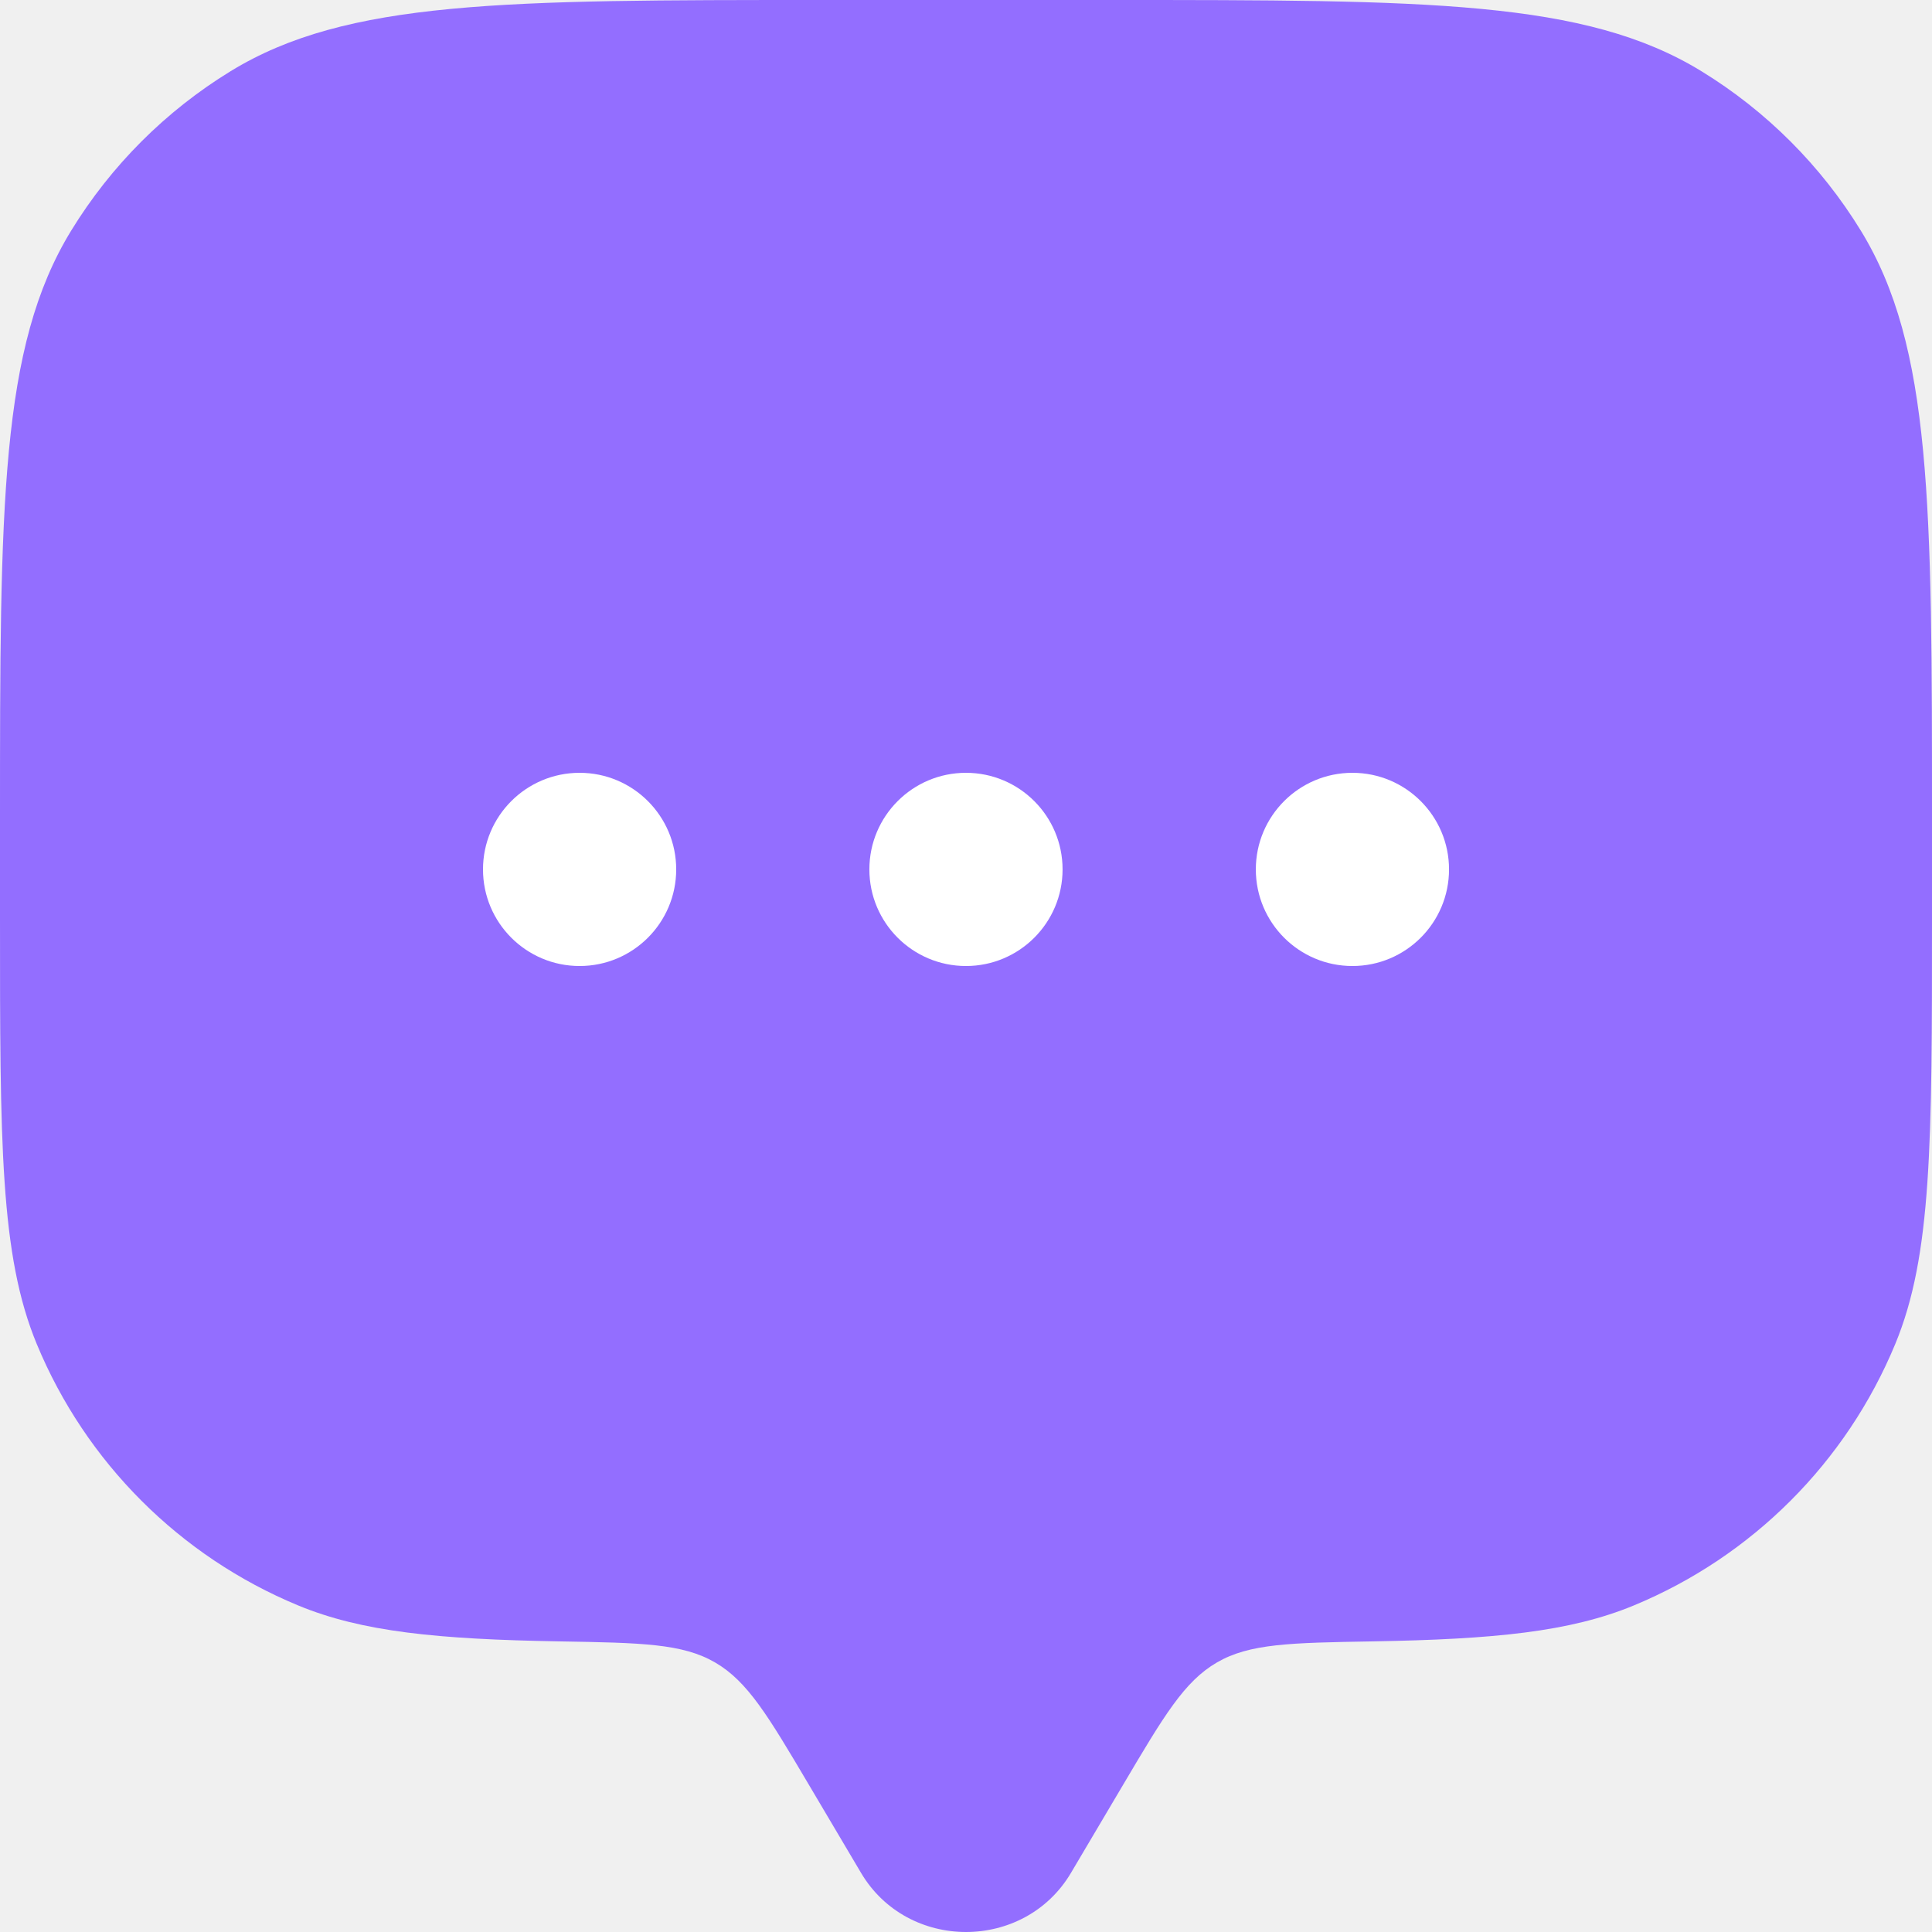
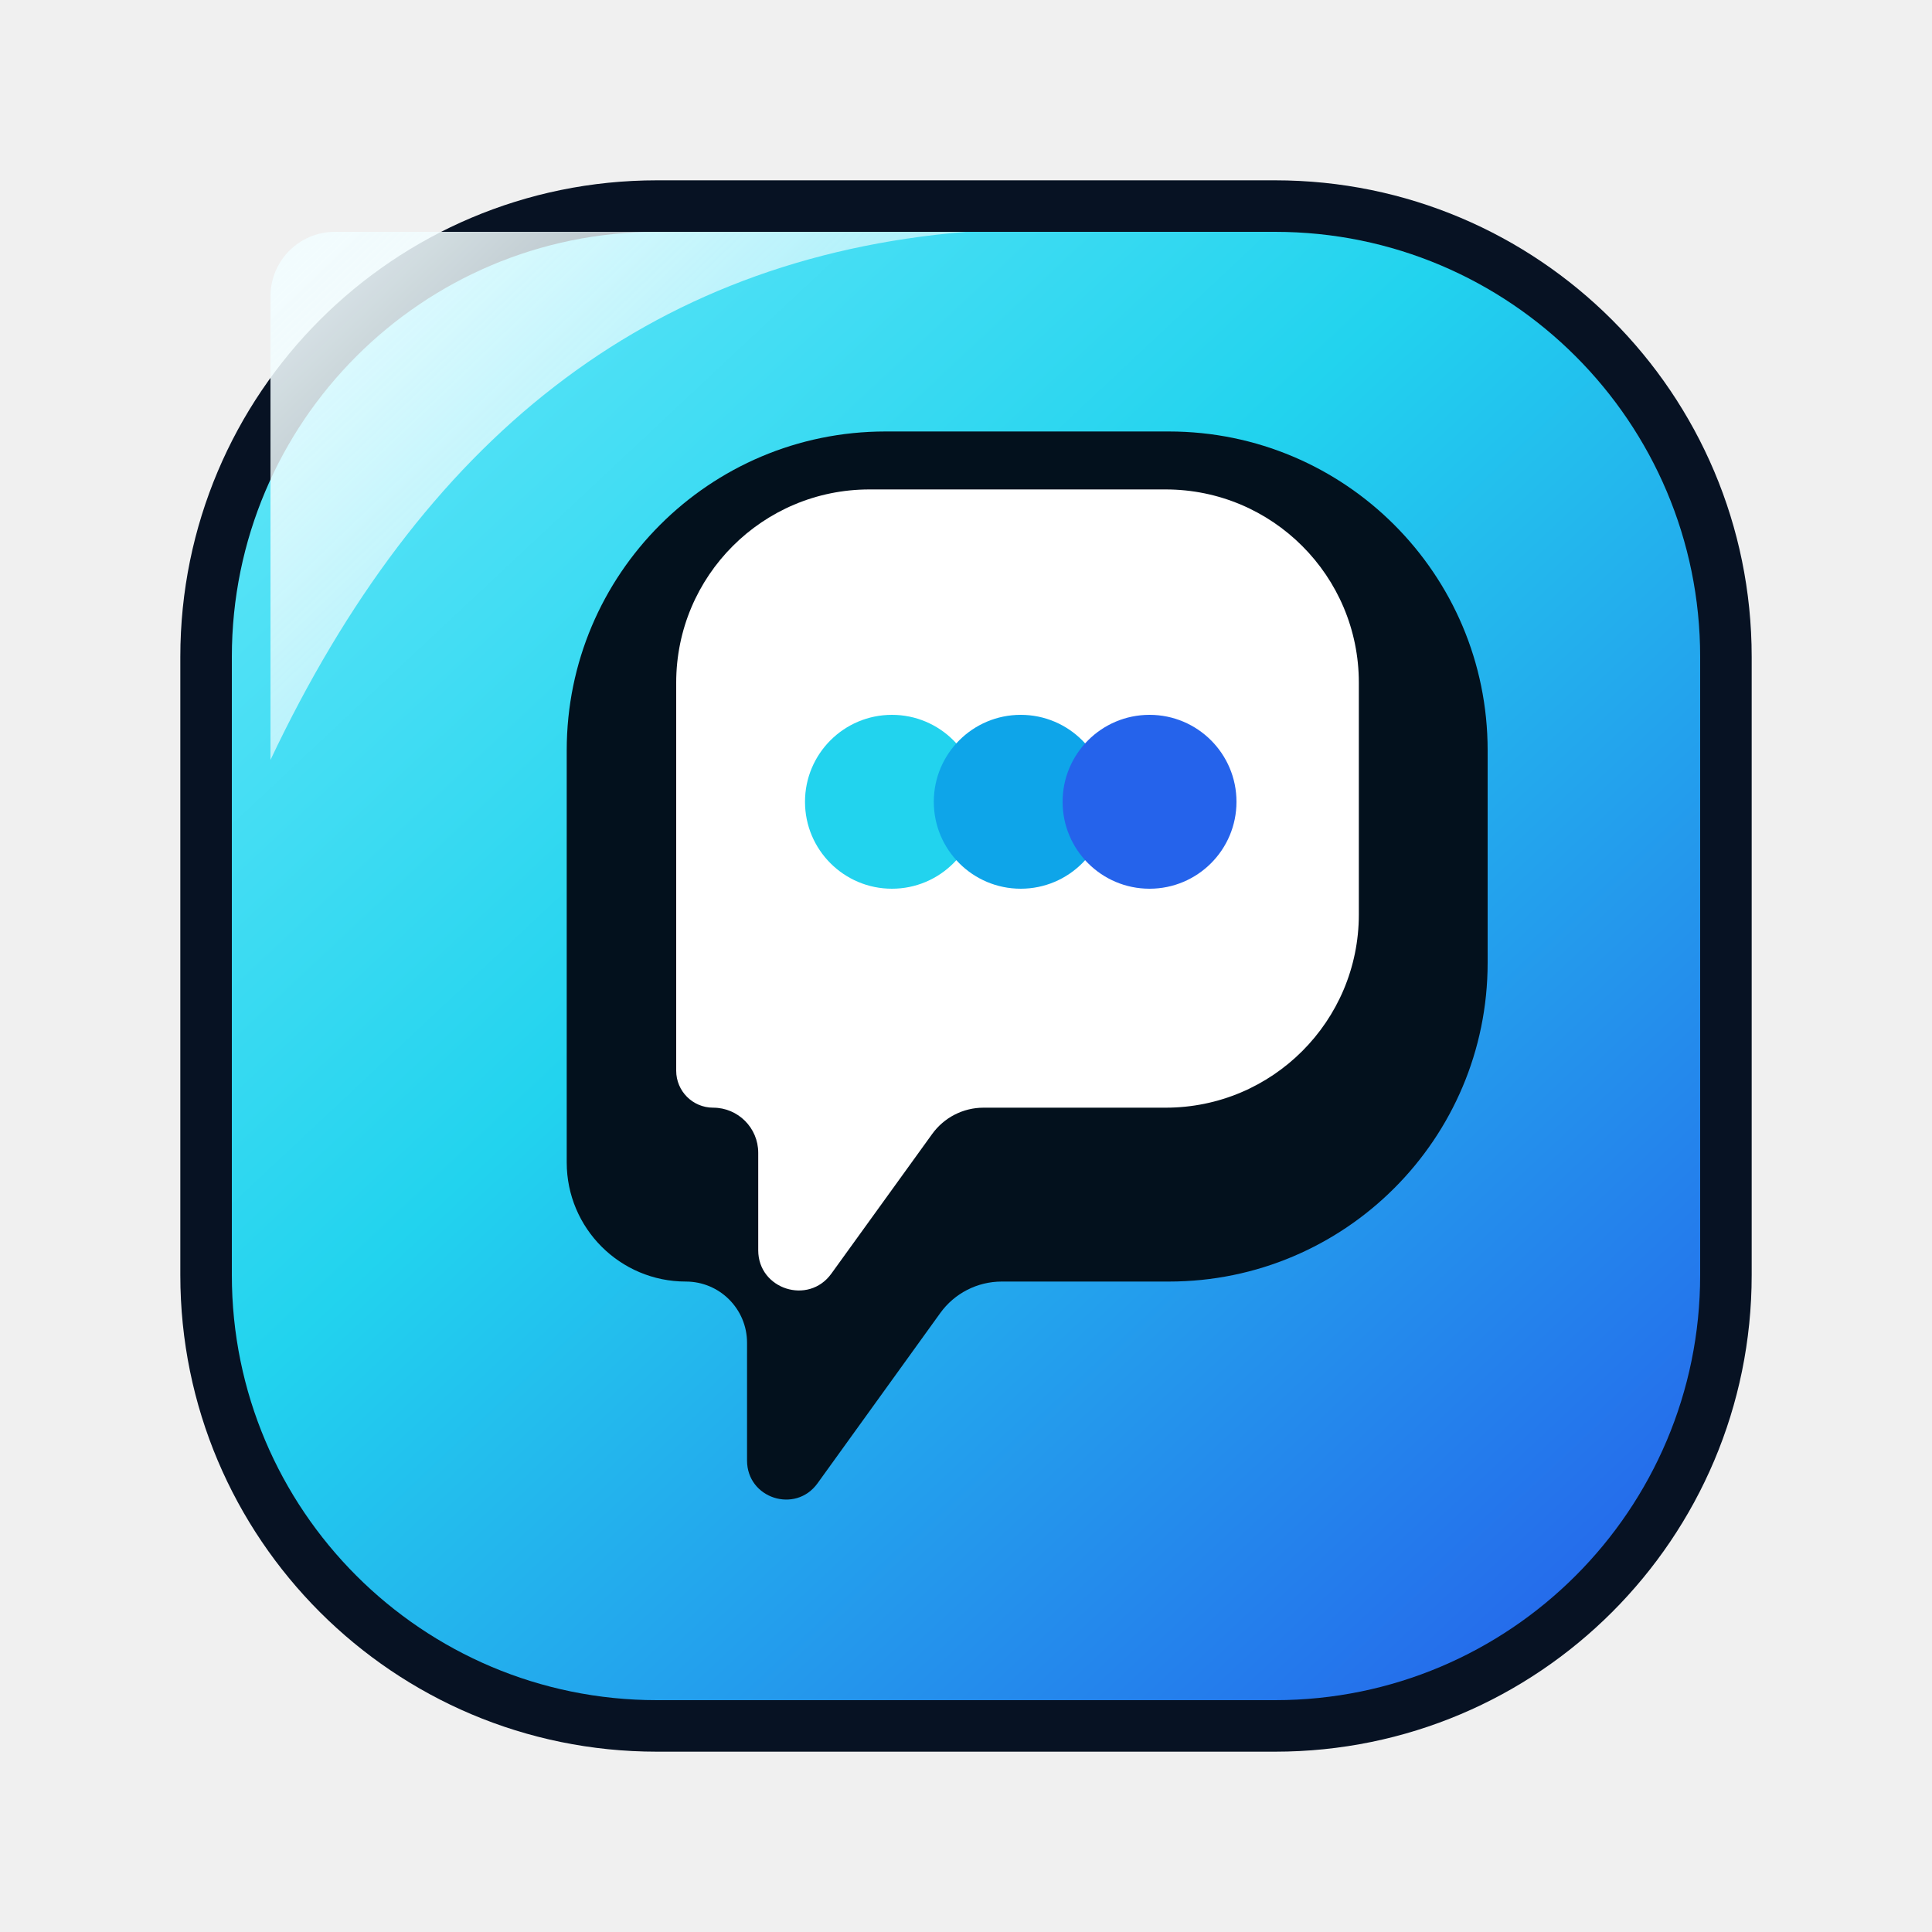
<svg xmlns="http://www.w3.org/2000/svg" width="300" height="300" viewBox="0 0 300 300" fill="none">
-   <path d="M174.433 277.078L166.301 290.817C159.053 303.061 140.948 303.061 133.7 290.817L125.568 277.078C119.261 266.422 116.108 261.096 111.042 258.148C105.977 255.202 99.599 255.092 86.844 254.873C68.014 254.548 56.204 253.394 46.299 249.292C27.922 241.679 13.321 227.08 5.709 208.702C-4.47037e-07 194.92 0 177.446 0 142.501V127.5C0 78.399 -8.94073e-07 53.848 11.052 35.813C17.236 25.721 25.721 17.236 35.813 11.052C53.848 -8.94073e-07 78.399 0 127.5 0H172.501C221.602 0 246.152 -8.94073e-07 264.188 11.052C274.281 17.236 282.765 25.721 288.949 35.813C300.001 53.848 300.001 78.399 300.001 127.5V142.501C300.001 177.446 300.001 194.92 294.292 208.702C286.68 227.08 272.08 241.679 253.702 249.292C243.797 253.394 231.988 254.548 213.157 254.873C200.401 255.092 194.024 255.202 188.959 258.148C183.893 261.094 180.739 266.422 174.433 277.078Z" fill="#936EFF" />
-   <path d="M225.004 135.002C225.004 143.287 218.288 150.002 210.004 150.002C201.719 150.002 195.004 143.287 195.004 135.002C195.004 126.717 201.719 120.002 210.004 120.002C218.288 120.002 225.004 126.717 225.004 135.002Z" fill="white" />
-   <path d="M164.996 135.002C164.996 143.287 158.281 150.002 149.996 150.002C141.712 150.002 134.996 143.287 134.996 135.002C134.996 126.717 141.712 120.002 149.996 120.002C158.281 120.002 164.996 126.717 164.996 135.002Z" fill="white" />
-   <path d="M105 135.002C105 143.287 98.284 150.002 90 150.002C81.716 150.002 75 143.287 75 135.002C75 126.717 81.716 120.002 90 120.002C98.284 120.002 105 126.717 105 135.002Z" fill="white" />
+   <defs>
+     <linearGradient id="iconBg" x1="42" y1="34" x2="252" y2="258" gradientUnits="userSpaceOnUse">
+       <stop stop-color="#67E8F9" />
+       <stop offset="0.42" stop-color="#22D3EE" />
+       <stop offset="1" stop-color="#2563EB" />
+     </linearGradient>
+     <linearGradient id="iconSheen" x1="58" y1="28" x2="198" y2="174" gradientUnits="userSpaceOnUse">
+       <stop stop-color="#F2FDFF" stop-opacity="0.92" />
+       <stop offset="1" stop-color="#F2FDFF" stop-opacity="0" />
+     </linearGradient>
+   </defs>
+   <rect x="28" y="28" width="244" height="244" rx="74" fill="#071223" />
+   <rect x="36" y="36" width="228" height="228" rx="66" fill="url(#iconBg)" />
+   <path d="M88 116.5C88 89.162 110.162 67 137.5 67H181.5C208.838 67 231 89.162 231 116.5V149.5C231 176.838 208.838 199 181.5 199H155.545C151.765 199 148.214 200.82 146.001 203.891L126.946 230.327C123.508 235.094 116 232.664 116 226.786V208.5C116 203.253 111.747 199 106.5 199C96.283 199 88 190.717 88 180.5V116.5Z" fill="#03111D" />
+   <path d="M105 106C105 89.431 118.431 76 135 76H181C197.569 76 211 89.431 211 106V142C211 158.569 197.569 172 181 172H152.723C149.562 172 146.599 173.52 144.749 176.082L129.085 197.78C125.537 202.695 117.737 200.196 117.737 194.14V179C117.737 175.134 114.603 172 110.737 172C107.567 172 105 169.433 105 166.263V106Z" fill="white" />
+   <circle cx="138.5" cy="124.5" r="13.5" fill="#22D3EE" />
+   <circle cx="158.5" cy="124.5" r="13.5" fill="#0EA5E9" />
+   <circle cx="178.5" cy="124.5" r="13.5" fill="#2563EB" />
+   <path d="M42 46C42 40.477 46.477 36 52 36H150C100.249 40.092 65.381 68.608 42 118V46Z" fill="url(#iconSheen)" />
</svg>
